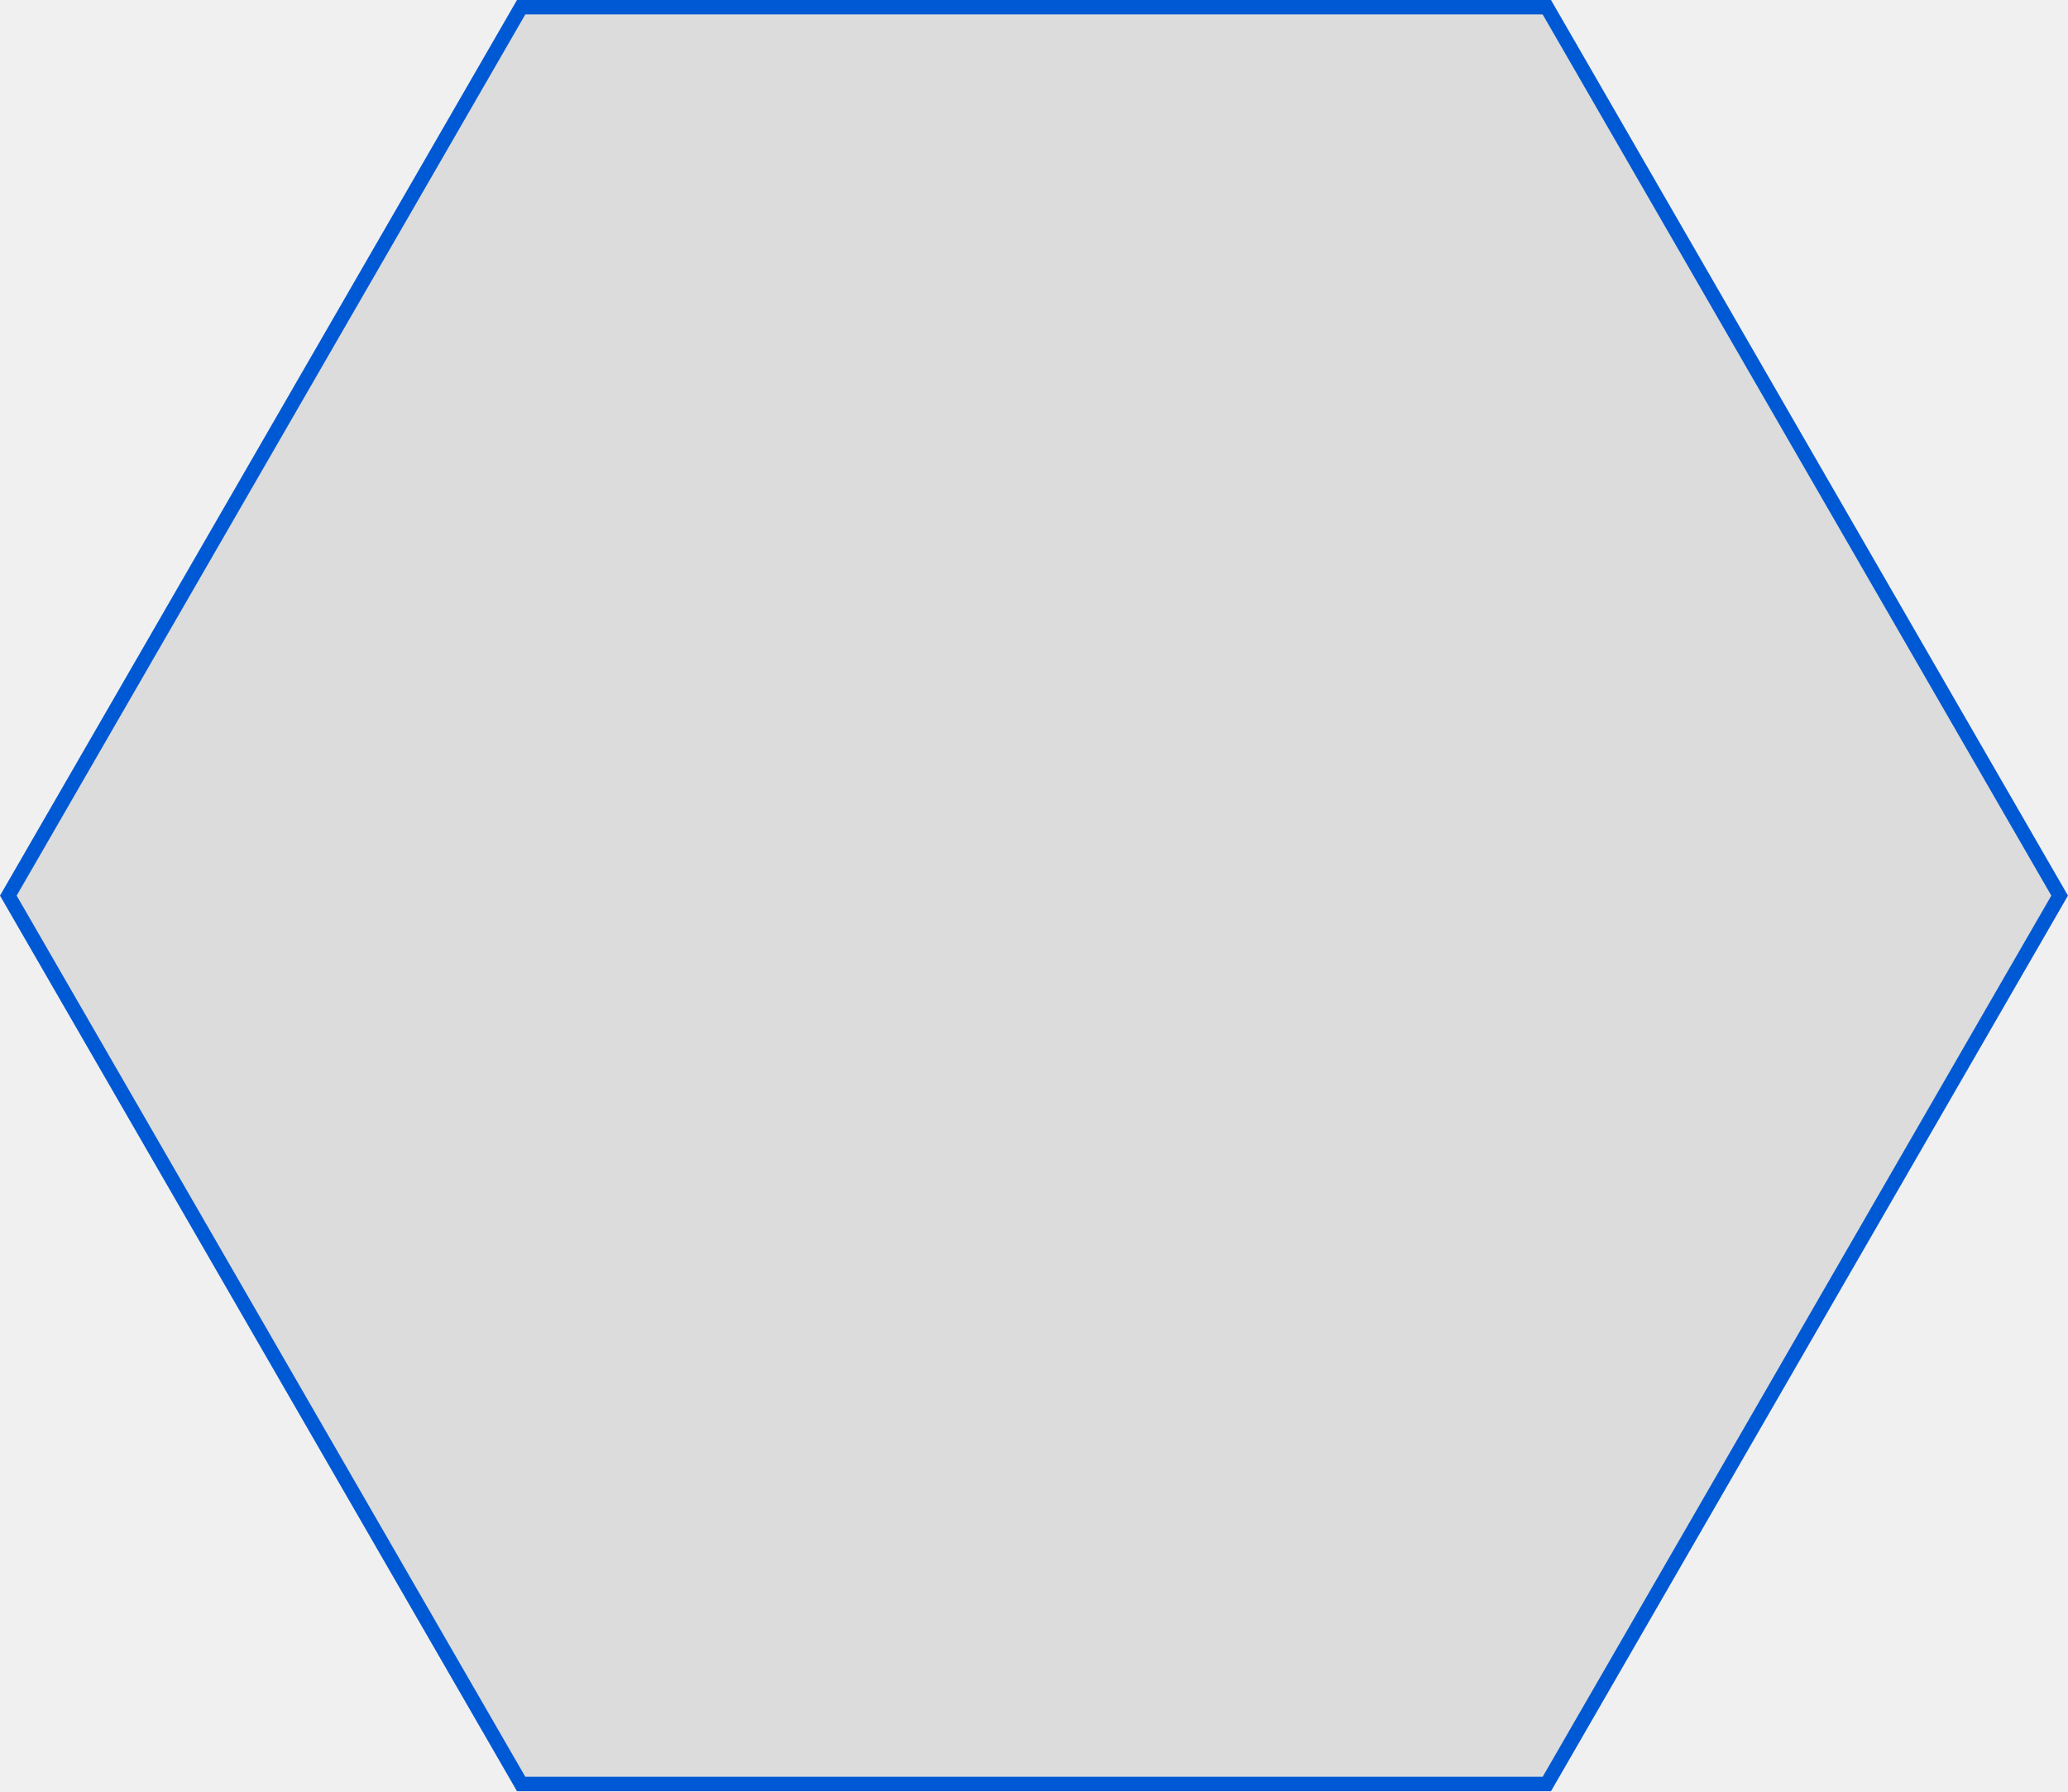
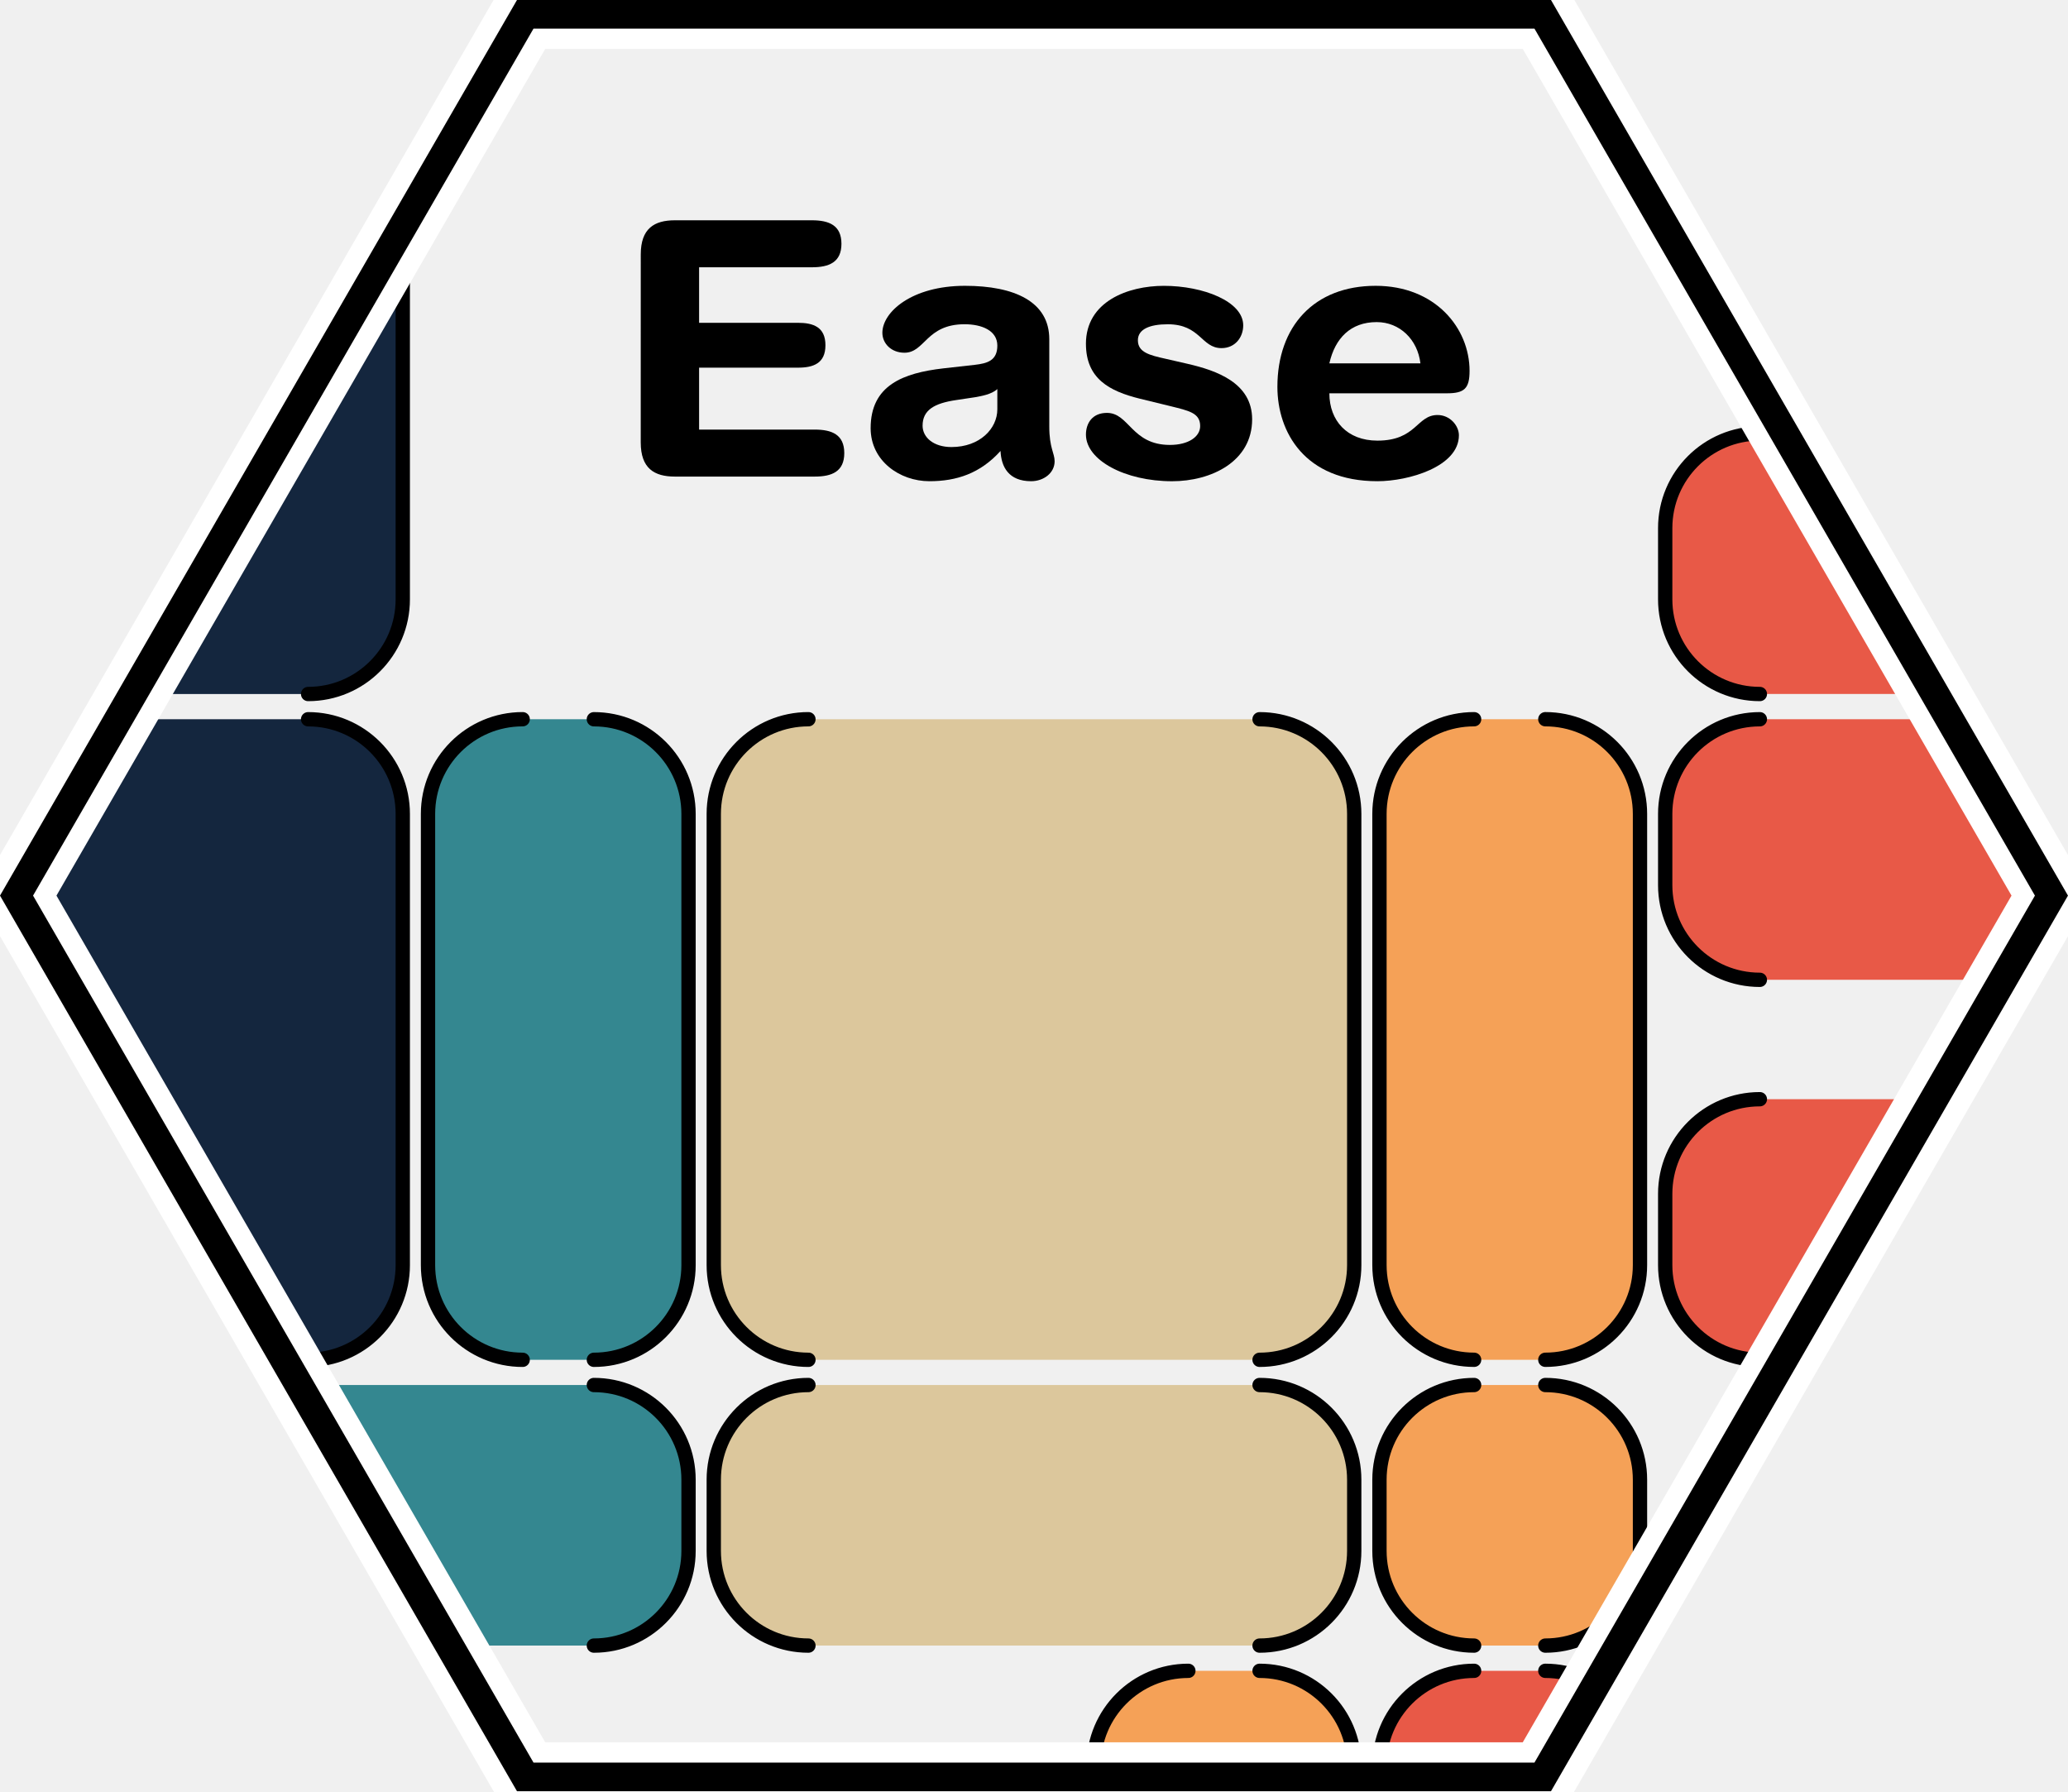
- <svg xmlns="http://www.w3.org/2000/svg" width="86.011mm" height="74.487mm" viewBox="0 0 86.011 74.487" version="1.1" id="svg5">
-   <defs id="defs2" />
-   <g id="layer1" transform="translate(-21.22047,-26.62725)">
-     <path style="fill:#dcdcdc;fill-rule:evenodd;stroke:#0059d4;stroke-width:0.6;stroke-linecap:round;-inkscape-stroke:none;paint-order:fill markers stroke;stop-color:#000000" id="path396" d="m 85.555,100.815 -42.659,0 -21.329,-36.944 21.329,-36.944 42.659,2e-6 21.329,36.944 z" />
+ <svg xmlns="http://www.w3.org/2000/svg" xmlns:xlink="http://www.w3.org/1999/xlink" width="86.704mm" height="75.087mm" viewBox="0 0 86.704 75.087" version="1.1" id="svg5">
+   <defs id="defs2">
+     <linearGradient id="linearGradient19063">
+       <stop style="stop-color:#14263e;stop-opacity:1;" offset="0.098" id="stop19059" />
+       <stop style="stop-color:#348790;stop-opacity:1;" offset="0.295" id="stop19067" />
+       <stop style="stop-color:#dcc79c;stop-opacity:1;" offset="0.514" id="stop19345" />
+       <stop style="stop-color:#f5a157;stop-opacity:1;" offset="0.701" id="stop19347" />
+       <stop style="stop-color:#e85947;stop-opacity:1;" offset="0.902" id="stop19061" />
+     </linearGradient>
+     <clipPath clipPathUnits="userSpaceOnUse" id="clipPath15079">
+       <path style="fill:#ffffff;fill-opacity:1;fill-rule:evenodd;stroke:#000000;stroke-width:1.2;stroke-linecap:round;stroke-dasharray:none;stroke-opacity:1;paint-order:fill markers stroke;stop-color:#000000" id="path15081" d="m 85.555,100.815 -42.659,0 -21.329,-36.944 21.329,-36.944 42.659,2e-6 21.329,36.944 z" />
+     </clipPath>
+     <linearGradient xlink:href="#linearGradient19063" id="linearGradient20304" gradientUnits="userSpaceOnUse" gradientTransform="matrix(0.5271078,0,0,1.6875,120.26,4.714654)" x1="32.212" y1="25.624" x2="104.666" y2="25.624" />
+     <clipPath clipPathUnits="userSpaceOnUse" id="clipPath20319">
+       <g id="g20331" transform="translate(-0.617145,-7.738881)" style="stroke-width:1">
+         <g id="g20323" transform="translate(34.74012,14.01174)" style="stroke-width:1">
+           <path style="color:#000000;-inkscape-font-specification:'Helvetica Rounded';fill:#dcc79c;fill-rule:evenodd;stroke-width:1;stroke-linecap:round;-inkscape-stroke:none;paint-order:stroke markers fill" d="m 106.27,35.664 c -0.505,0 -1.014,0.097 -1.406,0.445 -0.392,0.348 -0.576,0.897 -0.576,1.537 v 7.877 c 0,0.64 0.184,1.189 0.576,1.537 0.392,0.348 0.901,0.445 1.406,0.445 h 5.863 c 0.412,0 0.826,-0.047 1.195,-0.297 0.369,-0.25 0.594,-0.727 0.594,-1.238 0,-0.511 -0.225,-0.988 -0.594,-1.238 -0.369,-0.25 -0.784,-0.295 -1.195,-0.295 h -4.299 v -1.496 h 3.598 c 0.372,0 0.766,-0.038 1.123,-0.279 0.357,-0.242 0.576,-0.708 0.576,-1.211 0,-0.503 -0.219,-0.969 -0.576,-1.211 -0.357,-0.242 -0.751,-0.279 -1.123,-0.279 h -3.598 v -1.229 h 4.18 c 0.412,0 0.826,-0.045 1.195,-0.295 0.369,-0.25 0.592,-0.729 0.592,-1.24 0,-0.511 -0.223,-0.988 -0.592,-1.238 -0.369,-0.25 -0.784,-0.295 -1.195,-0.295 z m 0,1.1 h 5.744 c 0.305,0 0.507,0.059 0.578,0.107 0.071,0.048 0.109,0.062 0.109,0.326 0,0.265 -0.038,0.28 -0.109,0.328 -0.071,0.048 -0.274,0.107 -0.578,0.107 h -5.279 v 3.428 h 4.697 c 0.27,0 0.449,0.052 0.506,0.09 0.057,0.038 0.092,0.043 0.092,0.301 0,0.258 -0.035,0.261 -0.092,0.299 -0.057,0.038 -0.236,0.09 -0.506,0.09 h -4.697 v 3.697 h 5.398 c 0.305,0 0.507,0.057 0.578,0.105 0.071,0.048 0.109,0.064 0.109,0.328 0,0.265 -0.038,0.28 -0.109,0.328 -0.071,0.048 -0.274,0.107 -0.578,0.107 h -5.863 c -0.36,0 -0.568,-0.074 -0.676,-0.17 -0.107,-0.095 -0.207,-0.264 -0.207,-0.713 v -7.877 c 0,-0.449 0.1,-0.619 0.207,-0.715 0.107,-0.095 0.316,-0.168 0.676,-0.168 z" id="path20321" />
+         </g>
+         <path style="color:#000000;-inkscape-font-specification:'Helvetica Rounded';fill:#dcc79c;fill-rule:evenodd;stroke-width:1;stroke-linecap:round;-inkscape-stroke:none;paint-order:stroke markers fill" d="m 153.17,52.42 c -1.209,0 -2.181,0.296 -2.873,0.75 -0.692,0.454 -1.139,1.078 -1.139,1.77 0,0.753 0.665,1.387 1.475,1.387 0.343,0 0.648,-0.139 0.859,-0.295 0.211,-0.156 0.355,-0.318 0.496,-0.449 0.282,-0.262 0.496,-0.449 1.166,-0.449 0.298,0 0.558,0.065 0.686,0.139 0.128,0.074 0.137,0.079 0.137,0.205 0,0.191 -0.004,0.142 -0.033,0.162 -0.029,0.02 -0.182,0.071 -0.418,0.098 l -1.328,0.148 h -0.002 c -0.873,0.101 -1.714,0.278 -2.395,0.742 -0.681,0.465 -1.135,1.27 -1.135,2.312 0,0.85 0.394,1.574 0.963,2.049 0.569,0.475 1.304,0.723 2.049,0.723 0.989,0 1.9,-0.356 2.723,-0.977 0.062,0.133 0.041,0.283 0.143,0.402 0.309,0.361 0.816,0.574 1.402,0.574 0.382,0 0.746,-0.12 1.035,-0.355 0.289,-0.236 0.498,-0.611 0.498,-1.029 0,-0.582 -0.223,-0.643 -0.223,-1.463 v -3.654 c 0,-0.953 -0.503,-1.741 -1.258,-2.182 -0.755,-0.441 -1.725,-0.607 -2.828,-0.607 z m 0,1.102 c 0.986,0 1.783,0.168 2.273,0.455 0.491,0.287 0.713,0.618 0.713,1.232 V 58.863 c 0,1 0.223,1.359 0.223,1.463 0,0.074 -0.021,0.117 -0.094,0.176 -0.072,0.059 -0.199,0.109 -0.34,0.109 -0.354,0 -0.476,-0.084 -0.566,-0.189 -0.09,-0.105 -0.157,-0.295 -0.168,-0.553 l -0.06,-1.338 -0.527,0.586 c 0.197,-0.31 0.453,-0.599 0.453,-0.969 v -2.121 l -0.48,0.451 c 0.277,-0.223 0.48,-0.594 0.48,-1.002 0,-0.501 -0.31,-0.941 -0.686,-1.158 -0.376,-0.217 -0.803,-0.287 -1.236,-0.287 -0.942,0 -1.556,0.41 -1.916,0.744 -0.18,0.167 -0.309,0.304 -0.4,0.371 -0.091,0.067 -0.115,0.078 -0.205,0.078 -0.294,0 -0.375,-0.143 -0.375,-0.285 0,-0.173 0.164,-0.535 0.643,-0.85 0.479,-0.314 1.241,-0.568 2.27,-0.568 z m 1.334,3.043 -0.354,0.332 c -0.033,0.031 -0.397,0.157 -0.656,0.203 -7.1e-4,1.25e-4 -0.001,-1.25e-4 -0.002,0 l -0.777,0.117 c -0.495,0.073 -0.923,0.181 -1.281,0.438 -0.359,0.257 -0.59,0.714 -0.59,1.18 0,0.418 0.212,0.814 0.537,1.066 0.325,0.252 0.749,0.379 1.221,0.379 0.49,0 0.842,-0.239 1.215,-0.438 -0.628,0.512 -1.288,0.77 -2.139,0.77 -0.493,0 -0.991,-0.175 -1.344,-0.469 -0.352,-0.294 -0.568,-0.68 -0.568,-1.203 0,-0.763 0.231,-1.115 0.654,-1.404 0.423,-0.289 1.103,-0.464 1.9,-0.557 l 1.328,-0.148 c 0.268,-0.031 0.564,-0.088 0.855,-0.266 z m -0.527,1.5 v 0.084 c 0,0.473 -0.42,1.031 -1.375,1.031 -0.274,0 -0.454,-0.076 -0.547,-0.148 -0.093,-0.072 -0.111,-0.123 -0.111,-0.197 0,-0.191 0.016,-0.203 0.131,-0.285 0.115,-0.082 0.389,-0.183 0.803,-0.244 l 0.799,-0.121 0.006,-0.002 c 0.06,-0.011 0.207,-0.103 0.295,-0.117 z" id="path20325" />
+         <path style="color:#000000;-inkscape-font-specification:'Helvetica Rounded';fill:#dcc79c;fill-rule:evenodd;stroke-width:1;stroke-linecap:round;-inkscape-stroke:none;paint-order:stroke markers fill" d="m 161.51,52.42 c -0.833,0 -1.736,0.172 -2.486,0.633 -0.75,0.461 -1.332,1.28 -1.332,2.35 0,0.855 0.326,1.546 0.84,1.994 0.378,0.329 0.869,0.464 1.348,0.617 -0.213,-0.133 -0.453,-0.266 -0.756,-0.266 -0.436,0 -0.84,0.177 -1.088,0.467 -0.248,0.29 -0.344,0.65 -0.344,0.992 0,0.817 0.597,1.456 1.355,1.865 0.758,0.409 1.74,0.639 2.807,0.639 0.912,0 1.849,-0.217 2.602,-0.725 0.753,-0.507 1.305,-1.355 1.305,-2.42 0,-0.939 -0.508,-1.658 -1.135,-2.084 -0.627,-0.426 -1.363,-0.634 -2.008,-0.781 l -0.912,-0.209 h -0.002 c -0.333,-0.074 -0.593,-0.148 -0.691,-0.201 -0.098,-0.053 -0.041,0.039 -0.041,-0.037 0,-0.036 -0.053,0.027 0.039,-0.02 0.092,-0.046 0.334,-0.102 0.664,-0.102 0.553,0 0.705,0.141 0.959,0.363 0.127,0.111 0.269,0.255 0.477,0.391 0.208,0.135 0.498,0.244 0.818,0.244 0.856,0 1.459,-0.749 1.459,-1.504 0,-0.403 -0.177,-0.771 -0.428,-1.049 -0.251,-0.278 -0.573,-0.487 -0.934,-0.654 -0.722,-0.334 -1.615,-0.504 -2.516,-0.504 z m 0,1.102 c 0.755,0 1.525,0.158 2.053,0.402 0.264,0.122 0.466,0.264 0.58,0.391 0.114,0.127 0.145,0.216 0.145,0.312 0,0.259 -0.082,0.404 -0.359,0.404 -0.105,0 -0.139,-0.014 -0.219,-0.066 -0.08,-0.052 -0.191,-0.158 -0.35,-0.297 -0.317,-0.277 -0.866,-0.637 -1.686,-0.637 -0.431,0 -0.815,0.049 -1.16,0.223 -0.345,0.174 -0.643,0.574 -0.643,1 0,0.432 0.301,0.835 0.617,1.006 0.316,0.171 0.638,0.231 0.977,0.307 l 0.906,0.207 c 0.594,0.136 1.216,0.333 1.637,0.619 0.421,0.286 0.652,0.591 0.652,1.174 0,0.711 -0.305,1.161 -0.82,1.508 -0.515,0.347 -1.257,0.537 -1.986,0.537 -0.903,0 -1.728,-0.208 -2.283,-0.508 -0.555,-0.299 -0.777,-0.639 -0.777,-0.896 0,-0.136 0.039,-0.23 0.078,-0.275 0.039,-0.046 0.076,-0.084 0.252,-0.084 0.104,0 0.145,0.018 0.25,0.098 0.105,0.08 0.245,0.232 0.432,0.416 0.373,0.367 1.001,0.828 1.959,0.828 0.469,0 0.885,-0.097 1.223,-0.314 0.337,-0.217 0.596,-0.6 0.596,-1.025 0,-0.435 -0.298,-0.861 -0.627,-1.037 -0.329,-0.176 -0.661,-0.237 -1.043,-0.332 h -0.002 l -1.283,-0.314 h -0.002 c -0.596,-0.147 -1.076,-0.341 -1.371,-0.598 -0.295,-0.257 -0.461,-0.558 -0.461,-1.166 0,-0.706 0.3,-1.101 0.807,-1.412 0.507,-0.311 1.237,-0.469 1.91,-0.469 z m -1.438,4.58 c 0.105,0.03 0.184,0.106 0.291,0.133 l 1.285,0.314 c 0.391,0.098 0.686,0.177 0.789,0.232 0.104,0.056 0.045,-0.049 0.045,0.068 0,0.022 0.011,0.033 -0.092,0.1 -0.103,0.066 -0.32,0.141 -0.627,0.141 -0.653,0 -0.878,-0.21 -1.188,-0.514 -0.144,-0.142 -0.3,-0.313 -0.504,-0.475 z" id="path20327" />
+         <path style="color:#000000;-inkscape-font-specification:'Helvetica Rounded';fill:#dcc79c;fill-rule:evenodd;stroke-width:1;stroke-linecap:round;-inkscape-stroke:none;paint-order:stroke markers fill" d="m 170.387,52.42 c -1.411,0 -2.605,0.478 -3.424,1.338 -0.818,0.859 -1.244,2.07 -1.244,3.449 0,1.059 0.319,2.181 1.094,3.053 0.775,0.872 2.004,1.451 3.65,1.451 0.742,0 1.644,-0.159 2.43,-0.52 0.393,-0.18 0.757,-0.413 1.045,-0.732 0.287,-0.319 0.49,-0.748 0.49,-1.223 0,-0.587 -0.437,-1.025 -1.01,-1.223 0.396,-0.004 0.783,-0.04 1.086,-0.332 0.316,-0.304 0.373,-0.717 0.373,-1.145 0,-2.084 -1.724,-4.117 -4.49,-4.117 z m 0,1.102 c 2.247,0 3.389,1.519 3.389,3.016 0,0.318 -0.055,0.374 -0.033,0.354 0.021,-0.021 -0.054,0.035 -0.371,0.035 h -5.473 v 0.551 c 0,0.693 0.231,1.343 0.688,1.809 0.456,0.466 1.122,0.727 1.877,0.727 0.941,0 1.546,-0.366 1.902,-0.67 0.178,-0.152 0.303,-0.273 0.391,-0.332 0.088,-0.059 0.12,-0.072 0.229,-0.072 0.208,0 0.344,0.235 0.344,0.299 0,0.181 -0.059,0.324 -0.207,0.488 -0.148,0.165 -0.39,0.33 -0.688,0.467 -0.595,0.273 -1.4,0.42 -1.971,0.42 -1.398,0 -2.267,-0.451 -2.828,-1.082 -0.561,-0.631 -0.816,-1.486 -0.816,-2.322 0,-1.157 0.344,-2.064 0.939,-2.689 0.595,-0.625 1.459,-0.996 2.629,-0.996 z m 0.045,0.422 c -0.658,0 -1.249,0.215 -1.682,0.609 -0.433,0.394 -0.7,0.938 -0.838,1.549 l -0.152,0.672 h 0.688 4.439 l -0.074,-0.615 c -0.148,-1.236 -1.135,-2.215 -2.381,-2.215 z m 0,1.1 c 0.459,0 0.777,0.267 1.006,0.631 h -2.105 c 0.061,-0.088 0.087,-0.242 0.158,-0.307 0.227,-0.207 0.51,-0.324 0.941,-0.324 z m -1.234,2.984 h 3.17 c -0.068,0.033 -0.17,0.032 -0.227,0.07 -0.211,0.142 -0.353,0.292 -0.49,0.408 -0.274,0.233 -0.487,0.404 -1.188,0.404 -0.513,0 -0.856,-0.156 -1.09,-0.395 -0.11,-0.112 -0.112,-0.329 -0.176,-0.488 z" id="path20329" />
+       </g>
+     </clipPath>
+   </defs>
+   <g id="layer1" transform="translate(-20.87405,-26.32725)">
+     <g id="g15077" clip-path="url(#clipPath15079)">
+       <path id="rect2353-52-57-4" style="fill:#f5a157;fill-opacity:1;fill-rule:evenodd;stroke:none;stroke-width:0.6;stroke-linecap:round;paint-order:fill markers stroke;stop-color:#000000" d="m 82.679,83.329 h 2.985 a 3.969,3.969 135 0 0 3.969,-3.969 l 0,-18.914 a 3.969,3.969 45 0 0 -3.969,-3.969 h -2.985 a 3.969,3.969 135 0 0 -3.969,3.969 v 18.914 a 3.969,3.969 45 0 0 3.969,3.969 z" />
+       <path id="rect2353-52-56-7-4" style="fill:#e85947;fill-opacity:1;fill-rule:evenodd;stroke:none;stroke-width:0.6;stroke-linecap:round;paint-order:fill markers stroke;stop-color:#000000" d="m 117.542,79.36 v -2.985 a 3.969,3.969 45 0 0 -3.969,-3.969 H 94.659 a 3.969,3.969 135 0 0 -3.969,3.969 l -2e-6,2.985 a 3.969,3.969 45 0 0 3.969,3.969 h 18.914 a 3.969,3.969 135 0 0 3.969,-3.969 z" />
+       <path id="rect2353-52-6-7-6" style="fill:#e85947;fill-opacity:1;fill-rule:evenodd;stroke:none;stroke-width:0.6;stroke-linecap:round;paint-order:fill markers stroke;stop-color:#000000" d="m 90.691,48.465 v 2.985 a 3.969,3.969 45 0 0 3.969,3.969 h 18.914 a 3.969,3.969 135 0 0 3.969,-3.969 v -2.985 a 3.969,3.969 45 0 0 -3.969,-3.969 H 94.659 a 3.969,3.969 135 0 0 -3.969,3.969 z" />
+       <path id="rect2353-52-6-6-2-3" style="fill:#e85947;fill-opacity:1;fill-rule:evenodd;stroke:none;stroke-width:0.6;stroke-linecap:round;paint-order:fill markers stroke;stop-color:#000000" d="m 90.691,60.446 v 2.985 a 3.969,3.969 45 0 0 3.969,3.969 h 18.914 a 3.969,3.969 135 0 0 3.969,-3.969 v -2.985 a 3.969,3.969 45 0 0 -3.969,-3.969 l -18.914,0 a 3.969,3.969 135 0 0 -3.969,3.969 z" />
+       <path id="rect2353-52-5-7-1" style="fill:#f5a157;fill-opacity:1;fill-rule:evenodd;stroke:none;stroke-width:0.6;stroke-linecap:round;paint-order:fill markers stroke;stop-color:#000000" d="m 82.679,95.31 h 2.985 a 3.969,3.969 135 0 0 3.969,-3.969 v -2.985 a 3.969,3.969 45 0 0 -3.969,-3.969 h -2.985 a 3.969,3.969 135 0 0 -3.969,3.969 v 2.985 a 3.969,3.969 45 0 0 3.969,3.969 z" />
+       <path id="rect2353-52-5-8-1-9" style="fill:#f5a157;fill-opacity:1;fill-rule:evenodd;stroke:none;stroke-width:0.6;stroke-linecap:round;paint-order:fill markers stroke;stop-color:#000000" d="m 70.698,107.291 h 2.985 a 3.969,3.969 135 0 0 3.969,-3.969 v -2.985 a 3.969,3.969 45 0 0 -3.969,-3.969 h -2.985 a 3.969,3.969 135 0 0 -3.969,3.969 v 2.985 a 3.969,3.969 45 0 0 3.969,3.969 z" />
+       <path id="rect2353-5-7-8" style="fill:#348790;fill-opacity:1;fill-rule:evenodd;stroke:none;stroke-width:0.6;stroke-linecap:round;paint-order:fill markers stroke;stop-color:#000000" d="m 42.788,56.478 h 2.985 a 3.969,3.969 45 0 1 3.969,3.969 v 18.914 a 3.969,3.969 135 0 1 -3.969,3.969 h -2.985 a 3.969,3.969 45 0 1 -3.969,-3.969 v -18.914 a 3.969,3.969 135 0 1 3.969,-3.969 z" />
+       <path id="rect2353-5-4-0-4" style="fill:#348790;fill-opacity:1;fill-rule:evenodd;stroke:none;stroke-width:0.6;stroke-linecap:round;paint-order:fill markers stroke;stop-color:#000000" d="m 49.742,88.356 v 2.985 a 3.969,3.969 135 0 1 -3.969,3.969 h -18.914 a 3.969,3.969 45 0 1 -3.969,-3.969 v -2.985 a 3.969,3.969 135 0 1 3.969,-3.969 h 18.914 a 3.969,3.969 45 0 1 3.969,3.969 z" />
+       <path id="rect2353-5-4-1-4-2" style="fill:#dcc79c;fill-opacity:1;fill-rule:evenodd;stroke:none;stroke-width:0.6;stroke-linecap:round;paint-order:fill markers stroke;stop-color:#000000" d="m 77.651,88.356 v 2.985 a 3.969,3.969 135 0 1 -3.969,3.969 h -18.914 a 3.969,3.969 45 0 1 -3.969,-3.969 v -2.985 a 3.969,3.969 135 0 1 3.969,-3.969 h 18.914 a 3.969,3.969 45 0 1 3.969,3.969 z" />
+       <path id="rect2353-6-6-5" style="fill:#14263e;fill-opacity:1;fill-rule:evenodd;stroke:none;stroke-width:0.6;stroke-linecap:round;paint-order:fill markers stroke;stop-color:#000000" d="m 14.878,56.478 h 18.914 a 3.969,3.969 45 0 1 3.969,3.969 v 18.914 a 3.969,3.969 135 0 1 -3.969,3.969 h -18.914 a 3.969,3.969 45 0 1 -3.969,-3.969 v -18.914 a 3.969,3.969 135 0 1 3.969,-3.969 z" />
+       <path id="rect2353-6-1-6-7" style="fill:#dcc79c;fill-opacity:1;fill-rule:evenodd;stroke:none;stroke-width:0.6;stroke-linecap:round;paint-order:fill markers stroke;stop-color:#000000" d="m 54.769,56.478 h 18.914 a 3.969,3.969 45 0 1 3.969,3.969 v 18.914 a 3.969,3.969 135 0 1 -3.969,3.969 h -18.914 a 3.969,3.969 45 0 1 -3.969,-3.969 l 0,-18.914 a 3.969,3.969 135 0 1 3.969,-3.969 z" />
+       <path id="rect2353-52-5-2-3-4" style="fill:#e85947;fill-opacity:1;fill-rule:evenodd;stroke:none;stroke-width:0.6;stroke-linecap:round;paint-order:fill markers stroke;stop-color:#000000" d="m 82.679,107.291 h 2.985 a 3.969,3.969 135 0 0 3.969,-3.969 v -2.985 a 3.969,3.969 45 0 0 -3.969,-3.969 h -2.985 a 3.969,3.969 135 0 0 -3.969,3.969 v 2.985 a 3.969,3.969 45 0 0 3.969,3.969 z" />
+       <path id="rect2353-6-0-4-4" style="fill:#14263e;fill-opacity:1;fill-rule:evenodd;stroke:none;stroke-width:0.6;stroke-linecap:round;paint-order:fill markers stroke;stop-color:#000000" d="m 14.878,28.568 h 18.914 a 3.969,3.969 45 0 1 3.969,3.969 v 18.914 a 3.969,3.969 135 0 1 -3.969,3.969 h -18.914 a 3.969,3.969 45 0 1 -3.969,-3.969 l 0,-18.914 a 3.969,3.969 135 0 1 3.969,-3.969 z" />
+       <path id="rect2353-52" style="fill:none;fill-rule:evenodd;stroke:#000001;stroke-width:0.6;stroke-linecap:round;stroke-opacity:1;paint-order:fill markers stroke;stop-color:#000000" d="m 85.664,83.329 c 2.192,0 3.969,-1.777 3.969,-3.969 V 60.446 c 0,-2.192 -1.777,-3.969 -3.969,-3.969 m -2.985,0 c -2.192,0 -3.969,1.777 -3.969,3.969 v 18.914 c 0,2.192 1.777,3.969 3.969,3.969" />
+       <path id="rect2353-52-56" style="fill:none;fill-rule:evenodd;stroke:#000001;stroke-width:0.6;stroke-linecap:round;stroke-opacity:1;paint-order:fill markers stroke;stop-color:#000000" d="m 94.659,72.406 c -2.192,0 -3.969,1.777 -3.969,3.969 l -10e-7,2.985 c -1e-6,2.192 1.777,3.969 3.969,3.969 m 18.914,2e-6 c 2.192,0 3.969,-1.777 3.969,-3.969 v -2.985 c 0,-2.192 -1.777,-3.969 -3.969,-3.969" />
+       <path id="rect2353-52-6" style="fill:none;fill-rule:evenodd;stroke:#000001;stroke-width:0.6;stroke-linecap:round;stroke-opacity:1;paint-order:fill markers stroke;stop-color:#000000" d="m 94.659,44.497 c -2.192,0 -3.969,1.777 -3.969,3.969 v 2.985 c 0,2.192 1.777,3.969 3.969,3.969 m 18.914,0 c 2.192,0 3.969,-1.777 3.969,-3.969 v -2.985 c 0,-2.192 -1.777,-3.969 -3.969,-3.969" />
+       <path id="rect2353-52-6-6" style="fill:none;fill-rule:evenodd;stroke:#000001;stroke-width:0.6;stroke-linecap:round;stroke-opacity:1;paint-order:fill markers stroke;stop-color:#000000" d="m 94.659,56.478 c -2.192,0 -3.969,1.777 -3.969,3.969 v 2.985 c 0,2.192 1.777,3.969 3.969,3.969 m 18.914,0 c 2.192,0 3.969,-1.777 3.969,-3.969 v -2.985 c 0,-2.192 -1.777,-3.969 -3.969,-3.969" />
+       <path id="rect2353-52-5" style="fill:none;fill-rule:evenodd;stroke:#000001;stroke-width:0.6;stroke-linecap:round;stroke-opacity:1;paint-order:fill markers stroke;stop-color:#000000" d="m 85.664,95.31 c 2.192,0 3.969,-1.777 3.969,-3.969 v -2.985 c 0,-2.192 -1.777,-3.969 -3.969,-3.969 m -2.985,0 c -2.192,0 -3.969,1.777 -3.969,3.969 v 2.985 c 0,2.192 1.777,3.969 3.969,3.969" />
+       <path id="rect2353-52-5-8" style="fill:none;fill-rule:evenodd;stroke:#000001;stroke-width:0.6;stroke-linecap:round;stroke-opacity:1;paint-order:fill markers stroke;stop-color:#000000" d="m 70.698,96.368 c -2.192,0 -3.969,1.777 -3.969,3.969 v 2.985 c 0,2.192 1.777,3.969 3.969,3.969 m 2.985,0 c 2.192,0 3.969,-1.777 3.969,-3.969 v -2.985 c 10e-7,-2.192 -1.777,-3.969 -3.969,-3.969" />
+       <path id="rect2353-5" style="fill:none;fill-rule:evenodd;stroke:#000001;stroke-width:0.6;stroke-linecap:round;stroke-opacity:1;paint-order:fill markers stroke;stop-color:#000000" d="m 45.773,56.478 c 2.192,0 3.969,1.777 3.969,3.969 v 18.914 c 0,2.192 -1.777,3.969 -3.969,3.969 m -2.985,0 c -2.192,0 -3.969,-1.777 -3.969,-3.969 V 60.446 c 0,-2.192 1.777,-3.969 3.969,-3.969" />
+       <path id="rect2353-5-4" style="fill:none;fill-rule:evenodd;stroke:#000001;stroke-width:0.6;stroke-linecap:round;stroke-opacity:1;paint-order:fill markers stroke;stop-color:#000000" d="m 45.773,84.387 c 2.192,0 3.969,1.777 3.969,3.969 v 2.985 c 0,2.192 -1.777,3.969 -3.969,3.969 m -18.914,0 c -2.192,0 -3.969,-1.777 -3.969,-3.969 v -2.985 c 0,-2.192 1.777,-3.969 3.969,-3.969" />
+       <path id="rect2353-5-4-1" style="fill:none;fill-rule:evenodd;stroke:#000001;stroke-width:0.6;stroke-linecap:round;stroke-opacity:1;paint-order:fill markers stroke;stop-color:#000000" d="m 73.683,84.387 c 2.192,0 3.969,1.777 3.969,3.969 v 2.985 c 0,2.192 -1.777,3.969 -3.969,3.969 m -18.914,0 c -2.192,0 -3.969,-1.777 -3.969,-3.969 v -2.985 c 0,-2.192 1.777,-3.969 3.969,-3.969" />
+       <path id="rect2353-6" style="fill:none;fill-rule:evenodd;stroke:#000001;stroke-width:0.6;stroke-linecap:round;stroke-opacity:1;paint-order:fill markers stroke;stop-color:#000000" d="m 33.792,56.478 c 2.192,0 3.969,1.777 3.969,3.969 v 18.914 c 0,2.192 -1.777,3.969 -3.969,3.969 m -18.914,0 c -2.192,0 -3.969,-1.777 -3.969,-3.969 V 60.446 c 0,-2.192 1.777,-3.969 3.969,-3.969" />
+       <path id="rect2353-6-1" style="fill:none;fill-rule:evenodd;stroke:#000001;stroke-width:0.6;stroke-linecap:round;stroke-opacity:1;paint-order:fill markers stroke;stop-color:#000000" d="m 73.683,56.478 c 2.192,0 3.969,1.777 3.969,3.969 v 18.914 c 0,2.192 -1.777,3.969 -3.969,3.969 m -18.914,0 c -2.192,0 -3.969,-1.777 -3.969,-3.969 V 60.446 c 0,-2.192 1.777,-3.969 3.969,-3.969" />
+       <path id="rect2353-52-5-2" style="fill:none;fill-rule:evenodd;stroke:#000001;stroke-width:0.6;stroke-linecap:round;stroke-opacity:1;paint-order:fill markers stroke;stop-color:#000000" d="m 85.664,107.291 c 2.192,0 3.969,-1.777 3.969,-3.969 v -2.985 c 10e-7,-2.192 -1.777,-3.969 -3.969,-3.969 m -2.985,0 c -2.192,0 -3.969,1.777 -3.969,3.969 v 2.985 c 0,2.192 1.777,3.969 3.969,3.969" />
+       <path id="rect2353-6-0" style="fill:none;fill-rule:evenodd;stroke:#000001;stroke-width:0.6;stroke-linecap:round;stroke-opacity:1;paint-order:fill markers stroke;stop-color:#000000" d="m 33.792,28.568 c 2.192,0 3.969,1.777 3.969,3.969 v 18.914 c 0,2.192 -1.777,3.969 -3.969,3.969 m -18.914,0 c -2.192,0 -3.969,-1.777 -3.969,-3.969 V 32.537 c 0,-2.192 1.777,-3.969 3.969,-3.969" />
+     </g>
+     <path style="fill:none;fill-opacity:1;fill-rule:evenodd;stroke:#ffffff;stroke-width:2.9;stroke-linecap:round;stroke-dasharray:none;stroke-opacity:1;paint-order:fill markers stroke;stop-color:#000000" id="path396-7" d="m 85.555,100.815 -42.659,0 -21.329,-36.944 21.329,-36.944 42.659,2e-6 21.329,36.944 z" />
+     <path style="fill:none;fill-opacity:1;fill-rule:evenodd;stroke:#000000;stroke-width:1.2;stroke-linecap:round;stroke-dasharray:none;stroke-opacity:1;paint-order:fill markers stroke;stop-color:#000000" id="path396" d="m 85.555,100.815 -42.659,0 -21.329,-36.944 21.329,-36.944 42.659,2e-6 21.329,36.944 z" />
+     <g transform="matrix(0.2645833,0,0,0.2645833,-112.4517,19.2684)" id="g10966">
+       <rect x="446" y="-77" width="84" height="64" fill="#14263e" id="rect10956" />
+       <rect x="530" y="-77" width="84" height="64" fill="#348790" id="rect10958" />
+       <rect x="614" y="-77" width="84" height="64" fill="#dcc79c" id="rect10960" />
+       <rect x="698" y="-77" width="84" height="64" fill="#f5a157" id="rect10962" />
+       <rect x="782" y="-77" width="84" height="64" fill="#e85947" id="rect10964" />
+     </g>
+     <path style="fill:#dcdcdc;fill-rule:evenodd;stroke:#0059d4;stroke-width:0.6;stroke-linecap:round;-inkscape-stroke:none;paint-order:fill markers stroke;stop-color:#000000" id="path396-4" d="m 85.555,100.815 -42.659,0 -21.329,-36.944 21.329,-36.944 42.659,2e-6 21.329,36.944 z" transform="translate(152.2017,65.59696)" />
+     <path id="rect2353-0" style="font-variation-settings:normal;vector-effect:none;fill:#dcdcdc;fill-opacity:1;fill-rule:evenodd;stroke:#0059d4;stroke-width:0.6;stroke-linecap:round;stroke-linejoin:miter;stroke-miterlimit:4;stroke-dasharray:none;stroke-dashoffset:0;stroke-opacity:1;-inkscape-stroke:none;paint-order:fill markers stroke;stop-color:#000000" d="m 194.99,121.016 h 2.985 a 3.969,3.969 135 0 0 3.969,-3.969 V 98.134 a 3.969,3.969 45 0 0 -3.969,-3.969 h -2.985 a 3.969,3.969 135 0 0 -3.969,3.969 v 18.914 a 3.969,3.969 45 0 0 3.969,3.969 z" />
+     <path id="rect2353-52-57" style="fill:#dcdcdc;fill-rule:evenodd;stroke:#0059d4;stroke-width:0.6;stroke-linecap:round;paint-order:fill markers stroke;stop-color:#000000" d="m 234.88,148.926 h 2.985 a 3.969,3.969 135 0 0 3.969,-3.969 v -18.914 a 3.969,3.969 45 0 0 -3.969,-3.969 h -2.985 a 3.969,3.969 135 0 0 -3.969,3.969 v 18.914 a 3.969,3.969 45 0 0 3.969,3.969 z" />
+     <path id="rect2353-52-56-7" style="fill:#dcdcdc;fill-rule:evenodd;stroke:#0059d4;stroke-width:0.6;stroke-linecap:round;paint-order:fill markers stroke;stop-color:#000000" d="m 269.744,144.957 v -2.985 a 3.969,3.969 45 0 0 -3.969,-3.969 h -18.914 a 3.969,3.969 135 0 0 -3.969,3.969 l -1e-5,2.985 a 3.969,3.969 45 0 0 3.969,3.969 h 18.914 a 3.969,3.969 135 0 0 3.969,-3.969 z" />
+     <path id="rect2353-52-6-7" style="fill:#dcdcdc;fill-rule:evenodd;stroke:#0059d4;stroke-width:0.6;stroke-linecap:round;paint-order:fill markers stroke;stop-color:#000000" d="m 242.892,114.062 v 2.985 a 3.969,3.969 45 0 0 3.969,3.969 h 18.914 a 3.969,3.969 135 0 0 3.969,-3.969 v -2.985 a 3.969,3.969 45 0 0 -3.969,-3.969 l -18.914,0 a 3.969,3.969 135 0 0 -3.969,3.969 z" />
+     <path id="rect2353-52-6-6-2" style="fill:#dcdcdc;fill-rule:evenodd;stroke:#0059d4;stroke-width:0.6;stroke-linecap:round;paint-order:fill markers stroke;stop-color:#000000" d="m 242.892,126.043 v 2.985 a 3.969,3.969 45 0 0 3.969,3.969 h 18.914 a 3.969,3.969 135 0 0 3.969,-3.969 v -2.985 a 3.969,3.969 45 0 0 -3.969,-3.969 h -18.914 a 3.969,3.969 135 0 0 -3.969,3.969 z" />
+     <path id="rect2353-52-1-7" style="fill:#dcdcdc;fill-rule:evenodd;stroke:#0059d4;stroke-width:0.6;stroke-linecap:round;paint-order:fill markers stroke;stop-color:#000000" d="m 194.99,93.107 h 2.985 a 3.969,3.969 135 0 0 3.969,-3.969 l 0,-18.914 a 3.969,3.969 45 0 0 -3.969,-3.969 h -2.985 a 3.969,3.969 135 0 0 -3.969,3.969 v 18.914 a 3.969,3.969 45 0 0 3.969,3.969 z" />
+     <path id="rect2353-52-5-7" style="fill:#dcdcdc;fill-rule:evenodd;stroke:#0059d4;stroke-width:0.6;stroke-linecap:round;paint-order:fill markers stroke;stop-color:#000000" d="m 234.88,160.907 h 2.985 a 3.969,3.969 135 0 0 3.969,-3.969 v -2.985 a 3.969,3.969 45 0 0 -3.969,-3.969 h -2.985 a 3.969,3.969 135 0 0 -3.969,3.969 v 2.985 a 3.969,3.969 45 0 0 3.969,3.969 z" />
+     <path id="rect2353-52-5-8-1" style="fill:#dcdcdc;fill-rule:evenodd;stroke:#0059d4;stroke-width:0.6;stroke-linecap:round;paint-order:fill markers stroke;stop-color:#000000" d="m 222.899,172.888 h 2.985 a 3.969,3.969 135 0 0 3.969,-3.969 v -2.985 a 3.969,3.969 45 0 0 -3.969,-3.969 h -2.985 a 3.969,3.969 135 0 0 -3.969,3.969 v 2.985 a 3.969,3.969 45 0 0 3.969,3.969 z" />
+     <path id="rect2353-5-7" style="fill:#dcdcdc;fill-rule:evenodd;stroke:#0059d4;stroke-width:0.6;stroke-linecap:round;paint-order:fill markers stroke;stop-color:#000000" d="m 194.99,122.075 h 2.985 a 3.969,3.969 45 0 1 3.969,3.969 v 18.914 a 3.969,3.969 135 0 1 -3.969,3.969 h -2.985 a 3.969,3.969 45 0 1 -3.969,-3.969 l 0,-18.914 a 3.969,3.969 135 0 1 3.969,-3.969 z" />
+     <path id="rect2353-5-4-0" style="fill:#dcdcdc;fill-rule:evenodd;stroke:#0059d4;stroke-width:0.6;stroke-linecap:round;paint-order:fill markers stroke;stop-color:#000000" d="m 201.944,153.953 v 2.985 a 3.969,3.969 135 0 1 -3.969,3.969 h -18.914 a 3.969,3.969 45 0 1 -3.969,-3.969 v -2.985 a 3.969,3.969 135 0 1 3.969,-3.969 h 18.914 a 3.969,3.969 45 0 1 3.969,3.969 z" />
+     <path id="rect2353-5-4-1-4" style="fill:#dcdcdc;fill-rule:evenodd;stroke:#0059d4;stroke-width:0.6;stroke-linecap:round;paint-order:fill markers stroke;stop-color:#000000" d="m 229.853,153.953 v 2.985 a 3.969,3.969 135 0 1 -3.969,3.969 h -18.914 a 3.969,3.969 45 0 1 -3.969,-3.969 v -2.985 a 3.969,3.969 135 0 1 3.969,-3.969 h 18.914 a 3.969,3.969 45 0 1 3.969,3.969 z" />
+     <path id="rect2353-6-6" style="fill:#dcdcdc;fill-rule:evenodd;stroke:#0059d4;stroke-width:0.6;stroke-linecap:round;paint-order:fill markers stroke;stop-color:#000000" d="m 167.08,122.075 18.914,0 a 3.969,3.969 45 0 1 3.969,3.969 v 18.914 a 3.969,3.969 135 0 1 -3.969,3.969 h -18.914 a 3.969,3.969 45 0 1 -3.969,-3.969 l 0,-18.914 a 3.969,3.969 135 0 1 3.969,-3.969 z" />
+     <path id="rect2353-6-1-6" style="fill:#dcdcdc;fill-rule:evenodd;stroke:#0059d4;stroke-width:0.6;stroke-linecap:round;paint-order:fill markers stroke;stop-color:#000000" d="m 206.971,122.075 h 18.914 a 3.969,3.969 45 0 1 3.969,3.969 l 0,18.914 a 3.969,3.969 135 0 1 -3.969,3.969 h -18.914 a 3.969,3.969 45 0 1 -3.969,-3.969 v -18.914 a 3.969,3.969 135 0 1 3.969,-3.969 z" />
+     <path id="rect2353-52-5-2-3" style="fill:#dcdcdc;fill-rule:evenodd;stroke:#0059d4;stroke-width:0.6;stroke-linecap:round;paint-order:fill markers stroke;stop-color:#000000" d="m 234.88,172.888 h 2.985 a 3.969,3.969 135 0 0 3.969,-3.969 v -2.985 a 3.969,3.969 45 0 0 -3.969,-3.969 h -2.985 a 3.969,3.969 135 0 0 -3.969,3.969 v 2.985 a 3.969,3.969 45 0 0 3.969,3.969 z" />
+     <path id="rect2353-6-0-4" style="fill:#dcdcdc;fill-rule:evenodd;stroke:#0059d4;stroke-width:0.6;stroke-linecap:round;paint-order:fill markers stroke;stop-color:#000000" d="m 167.08,94.165 h 18.914 a 3.969,3.969 45 0 1 3.969,3.969 v 18.914 a 3.969,3.969 135 0 1 -3.969,3.969 h -18.914 a 3.969,3.969 45 0 1 -3.969,-3.969 l 0,-18.914 a 3.969,3.969 135 0 1 3.969,-3.969 z" />
+     <g id="g20345" transform="translate(0.3548965)">
+       <rect style="fill:url(#linearGradient20304);fill-opacity:1;fill-rule:evenodd;stroke:none;stroke-width:1.1;stroke-linecap:round;stroke-linejoin:miter;stroke-miterlimit:4;stroke-dasharray:none;stroke-dashoffset:0;stroke-opacity:1;paint-order:stroke markers fill;stop-color:#000000" id="rect18982-4" width="37.611" height="13.549" x="137.529" y="41.18" clip-path="url(#clipPath20319)" transform="translate(-91.57688,-6.923276)" />
+       <g id="g20337" transform="translate(-6.1359301e-5,0.549508)">
+         <path d="m 47.383,44.324 c 0,1.089 0.567,1.432 1.432,1.432 h 5.864 c 0.716,0 1.238,-0.209 1.238,-0.985 0,-0.776 -0.522,-0.985 -1.238,-0.985 h -4.849 v -2.596 h 4.148 c 0.642,0 1.149,-0.179 1.149,-0.94 0,-0.761 -0.507,-0.94 -1.149,-0.94 h -4.148 v -2.328 h 4.73 c 0.716,0 1.238,-0.209 1.238,-0.985 0,-0.776 -0.522,-0.985 -1.238,-0.985 h -5.744 c -0.865,0 -1.432,0.343 -1.432,1.432 z" style="font-weight:bold;font-size:14.92px;font-family:C059;-inkscape-font-specification:'Helvetica Rounded';text-align:center;text-anchor:middle;white-space:pre;fill:#000000;fill-opacity:1;fill-rule:evenodd;stroke:none;stroke-width:1.1;stroke-linecap:round;stroke-dasharray:none;stroke-opacity:1;paint-order:stroke markers fill" id="path18183" />
+         <path d="m 64.512,39.997 c 0,-1.567 -1.447,-2.238 -3.536,-2.238 -2.238,0 -3.462,1.104 -3.462,1.969 0,0.448 0.373,0.836 0.925,0.836 0.865,0 0.91,-1.194 2.522,-1.194 0.731,0 1.373,0.269 1.373,0.895 0,0.627 -0.418,0.746 -0.94,0.806 l -1.328,0.149 c -1.671,0.194 -3.044,0.701 -3.044,2.507 0,1.373 1.223,2.223 2.462,2.223 1.149,0 2.134,-0.328 2.984,-1.268 0.03,0.671 0.343,1.268 1.283,1.268 0.522,0 0.985,-0.343 0.985,-0.836 0,-0.343 -0.224,-0.552 -0.224,-1.462 z m -2.178,2.939 c 0,0.806 -0.731,1.582 -1.925,1.582 -0.746,0 -1.209,-0.403 -1.209,-0.895 0,-0.656 0.492,-0.94 1.403,-1.074 l 0.791,-0.119 c 0.254,-0.045 0.701,-0.119 0.94,-0.343 z" style="font-weight:bold;font-size:14.92px;font-family:C059;-inkscape-font-specification:'Helvetica Rounded';text-align:center;text-anchor:middle;white-space:pre;fill:#000000;fill-opacity:1;fill-rule:evenodd;stroke:none;stroke-width:1.1;stroke-linecap:round;stroke-dasharray:none;stroke-opacity:1;paint-order:stroke markers fill" id="path18185" />
+         <path d="m 66.049,40.191 c 0,1.462 0.985,1.984 2.253,2.298 l 1.283,0.313 c 0.776,0.194 1.253,0.283 1.253,0.836 0,0.448 -0.492,0.791 -1.268,0.791 -1.611,0 -1.701,-1.343 -2.641,-1.343 -0.612,0 -0.88,0.433 -0.88,0.91 0,1.074 1.641,1.955 3.611,1.955 1.641,0 3.357,-0.821 3.357,-2.596 0,-1.522 -1.477,-2.044 -2.716,-2.328 l -0.91,-0.209 c -0.671,-0.149 -1.164,-0.269 -1.164,-0.776 0,-0.463 0.492,-0.671 1.253,-0.671 1.373,0 1.403,1 2.253,1 0.567,0 0.91,-0.448 0.91,-0.955 0,-1 -1.671,-1.656 -3.327,-1.656 -1.507,0 -3.268,0.656 -3.268,2.432 z" style="font-weight:bold;font-size:14.92px;font-family:C059;-inkscape-font-specification:'Helvetica Rounded';text-align:center;text-anchor:middle;white-space:pre;fill:#000000;fill-opacity:1;fill-rule:evenodd;stroke:none;stroke-width:1.1;stroke-linecap:round;stroke-dasharray:none;stroke-opacity:1;paint-order:stroke markers fill" id="path18187" />
+         <path d="m 81.178,42.265 c 0.731,0 0.955,-0.194 0.955,-0.94 0,-1.79 -1.432,-3.566 -3.939,-3.566 -2.581,0 -4.118,1.701 -4.118,4.237 0,1.895 1.149,3.954 4.193,3.954 1.313,0 3.417,-0.612 3.417,-1.925 0,-0.403 -0.373,-0.85 -0.895,-0.85 -0.88,0 -0.88,1.074 -2.522,1.074 -1.268,0 -2.014,-0.836 -2.014,-1.984 z M 76.254,41.011 c 0.239,-1.059 0.895,-1.731 1.984,-1.731 0.97,0 1.716,0.731 1.835,1.731 z" style="font-weight:bold;font-size:14.92px;font-family:C059;-inkscape-font-specification:'Helvetica Rounded';text-align:center;text-anchor:middle;white-space:pre;fill:#000000;fill-opacity:1;fill-rule:evenodd;stroke:none;stroke-width:1.1;stroke-linecap:round;stroke-dasharray:none;stroke-opacity:1;paint-order:stroke markers fill" id="path18189" />
+       </g>
+     </g>
  </g>
</svg>
